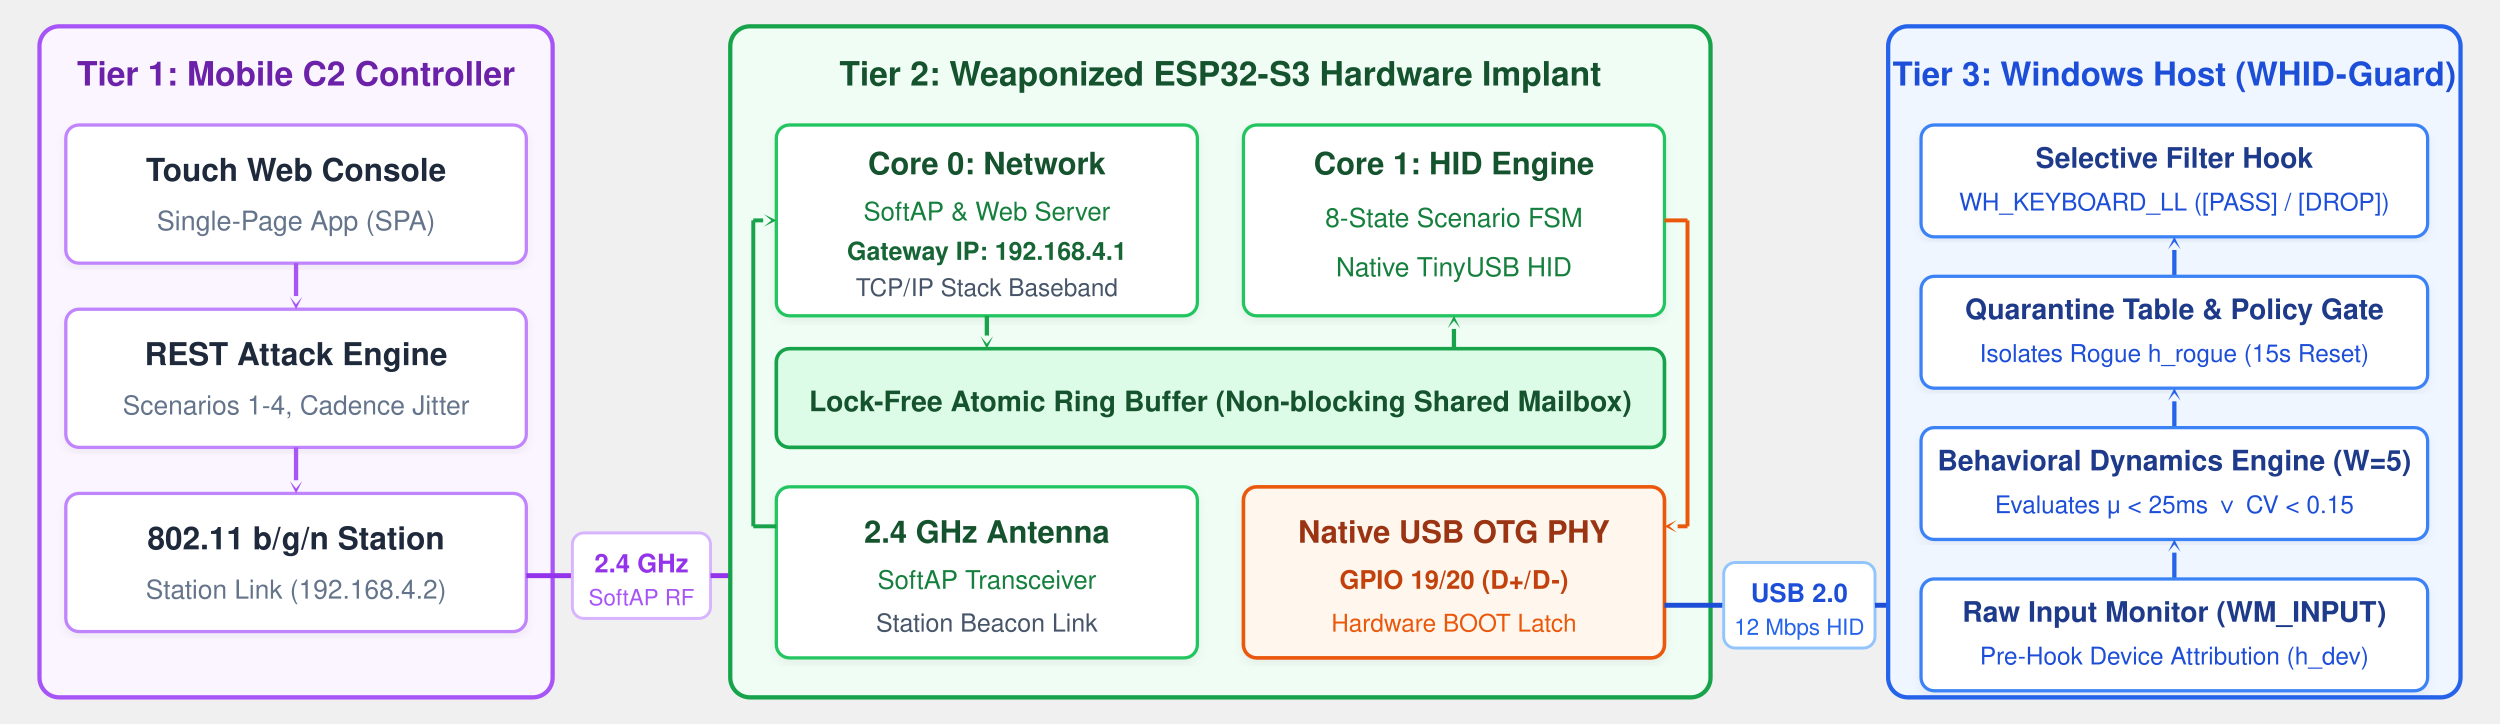
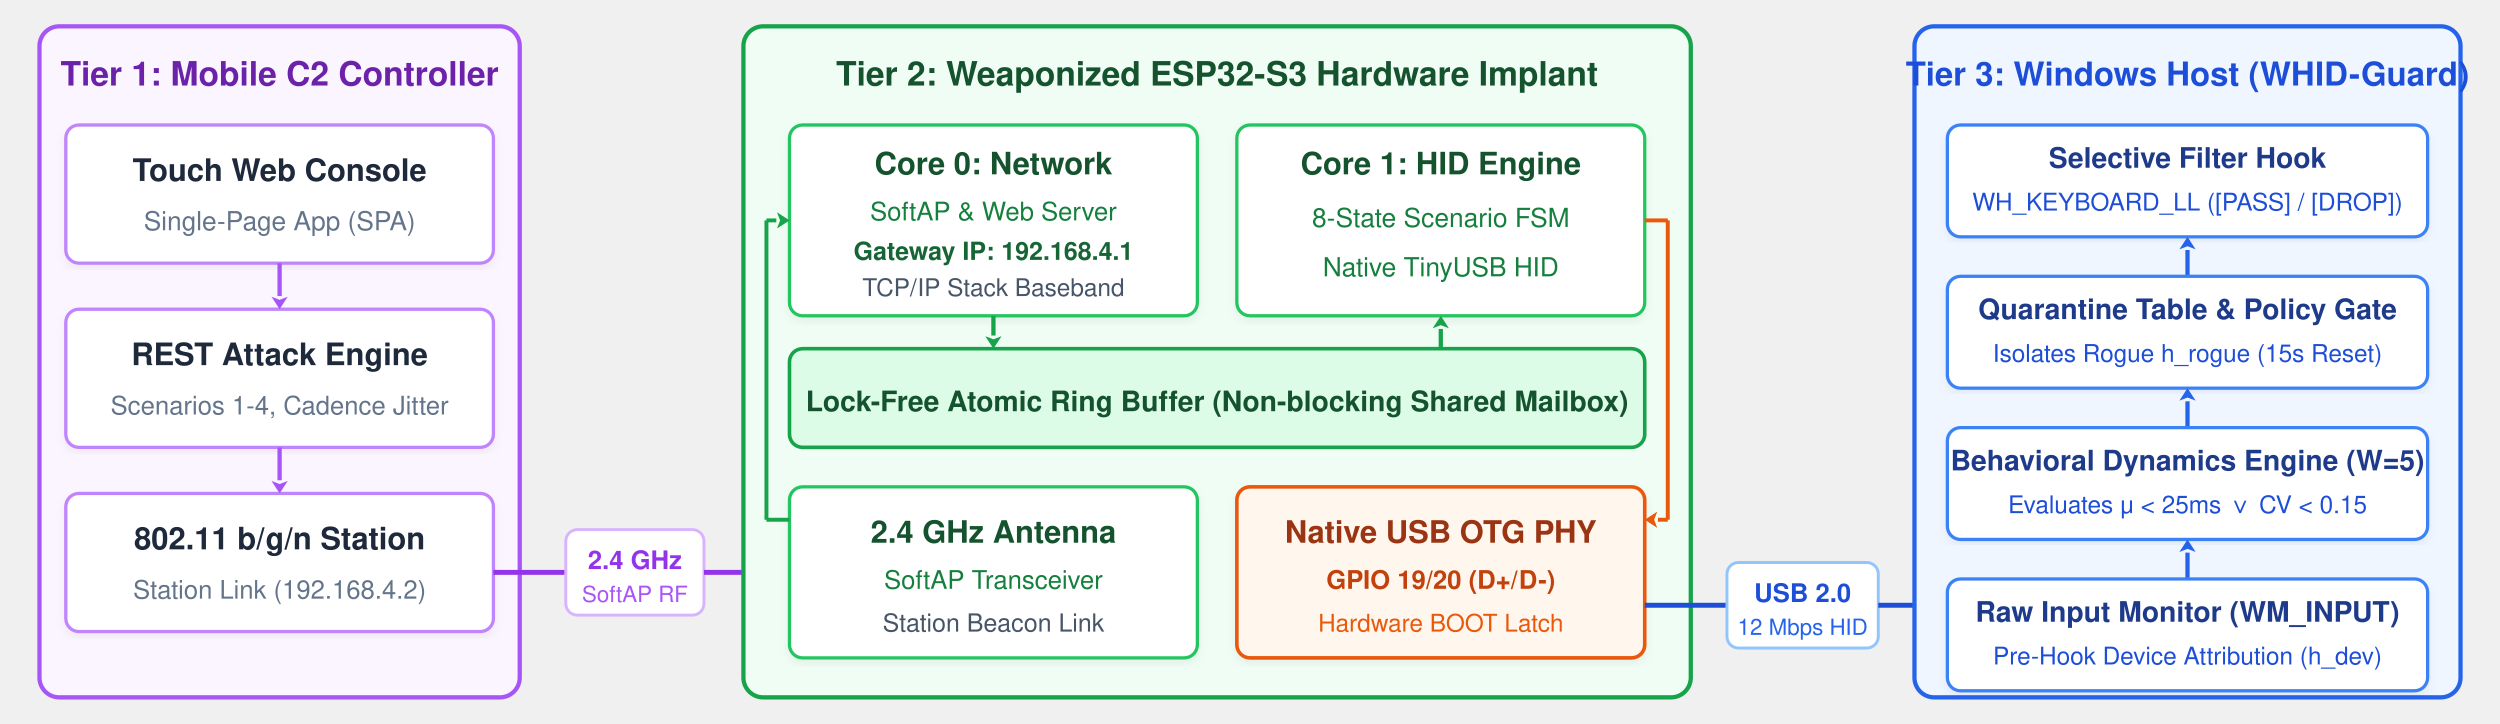
<svg xmlns="http://www.w3.org/2000/svg" viewBox="0 0 760 220" width="760" height="220" style="background:#ffffff; font-family:Helvetica, Arial, sans-serif;">
  <defs>
    <filter id="sh1" x="-5%" y="-5%" width="110%" height="110%">
      <feDropShadow dx="0" dy="1.5" stdDeviation="1.5" flood-opacity="0.05" />
    </filter>
  </defs>
-   <rect x="12" y="8" width="156" height="204" rx="6" fill="#faf5ff" stroke="#a855f7" stroke-width="1.3" />
-   <text x="90" y="26" font-size="10.2" font-weight="bold" fill="#6b21a8" text-anchor="middle">Tier 1: Mobile C2 Controller</text>
-   <rect x="20" y="38" width="140" height="42" rx="4" fill="#ffffff" stroke="#c084fc" stroke-width="1.0" filter="url(#sh1)" />
-   <text x="90" y="55" font-size="9.6" font-weight="bold" fill="#1e293b" text-anchor="middle">Touch Web Console</text>
-   <text x="90" y="70" font-size="8.2" fill="#64748b" text-anchor="middle">Single-Page App (SPA)</text>
-   <rect x="20" y="94" width="140" height="42" rx="4" fill="#ffffff" stroke="#c084fc" stroke-width="1.0" filter="url(#sh1)" />
-   <text x="90" y="111" font-size="9.6" font-weight="bold" fill="#1e293b" text-anchor="middle">REST Attack Engine</text>
-   <text x="90" y="126" font-size="8.0" fill="#64748b" text-anchor="middle">Scenarios 1-4, Cadence Jitter</text>
-   <rect x="20" y="150" width="140" height="42" rx="4" fill="#ffffff" stroke="#c084fc" stroke-width="1.0" filter="url(#sh1)" />
-   <text x="90" y="167" font-size="9.6" font-weight="bold" fill="#1e293b" text-anchor="middle">802.11 b/g/n Station</text>
-   <text x="90" y="182" font-size="8.0" fill="#64748b" text-anchor="middle">Station Link (192.168.4.2)</text>
-   <line x1="90" y1="80" x2="90" y2="90" stroke="#a855f7" stroke-width="1.3" />
-   <polygon points="90.0,94.0 88.1,90.2 90.0,92.5 91.9,90.2" fill="#a855f7" />
-   <line x1="90" y1="136" x2="90" y2="146" stroke="#a855f7" stroke-width="1.3" />
-   <polygon points="90.0,150.0 88.1,146.2 90.0,148.5 91.9,146.2" fill="#a855f7" />
-   <line x1="160" y1="175" x2="174" y2="175" stroke="#9333ea" stroke-width="1.5" />
-   <rect x="174" y="162" width="42" height="26" rx="3.5" fill="#ffffff" stroke="#d8b4fe" stroke-width="0.9" />
-   <text x="195" y="174" font-size="7.8" font-weight="bold" fill="#9333ea" text-anchor="middle">2.4 GHz</text>
-   <text x="195" y="184" font-size="6.8" fill="#a855f7" text-anchor="middle">SoftAP RF</text>
-   <line x1="216" y1="175" x2="232" y2="175" stroke="#9333ea" stroke-width="1.5" />
-   <polygon points="236.0,175.0 232.0,173.0 234.4,175.0 232.0,177.0" fill="#9333ea" />
-   <rect x="222" y="8" width="298" height="204" rx="6" fill="#f0fdf4" stroke="#16a34a" stroke-width="1.3" />
-   <text x="371" y="26" font-size="10.2" font-weight="bold" fill="#14532d" text-anchor="middle">Tier 2: Weaponized ESP32-S3 Hardware Implant</text>
-   <rect x="236" y="38" width="128" height="58" rx="4" fill="#ffffff" stroke="#22c55e" stroke-width="1.0" filter="url(#sh1)" />
-   <text x="300" y="53" font-size="9.4" font-weight="bold" fill="#14532d" text-anchor="middle">Core 0: Network</text>
-   <text x="300" y="67" font-size="7.8" fill="#15803d" text-anchor="middle">SoftAP &amp; Web Server</text>
-   <text x="300" y="79" font-size="7.6" font-weight="bold" fill="#166534" text-anchor="middle">Gateway IP: 192.168.4.1</text>
-   <text x="300" y="90" font-size="7.4" fill="#475569" text-anchor="middle">TCP/IP Stack Baseband</text>
-   <rect x="378" y="38" width="128" height="58" rx="4" fill="#ffffff" stroke="#22c55e" stroke-width="1.0" filter="url(#sh1)" />
-   <text x="442" y="53" font-size="9.4" font-weight="bold" fill="#14532d" text-anchor="middle">Core 1: HID Engine</text>
-   <text x="442" y="69" font-size="8.0" fill="#15803d" text-anchor="middle">8-State Scenario FSM</text>
-   <text x="442" y="84" font-size="8.0" fill="#15803d" text-anchor="middle">Native TinyUSB HID</text>
-   <rect x="236" y="106" width="270" height="30" rx="4" fill="#dcfce7" stroke="#16a34a" stroke-width="1.1" />
-   <text x="371" y="125" font-size="8.6" font-weight="bold" fill="#14532d" text-anchor="middle">Lock-Free Atomic Ring Buffer (Non-blocking Shared Mailbox)</text>
-   <line x1="300" y1="96" x2="300" y2="102" stroke="#16a34a" stroke-width="1.3" />
-   <polygon points="300.0,106.0 298.1,102.2 300.0,104.5 301.9,102.2" fill="#16a34a" />
-   <line x1="442" y1="106" x2="442" y2="100" stroke="#16a34a" stroke-width="1.3" />
-   <polygon points="442.0,96.0 440.1,99.8 442.0,97.5 443.9,99.8" fill="#16a34a" />
-   <rect x="236" y="148" width="128" height="52" rx="4" fill="#ffffff" stroke="#22c55e" stroke-width="1.0" filter="url(#sh1)" />
-   <text x="300" y="165" font-size="9.4" font-weight="bold" fill="#14532d" text-anchor="middle">2.4 GHz Antenna</text>
-   <text x="300" y="179" font-size="7.8" fill="#15803d" text-anchor="middle">SoftAP Transceiver</text>
-   <text x="300" y="192" font-size="7.6" fill="#475569" text-anchor="middle">Station Beacon Link</text>
-   <rect x="378" y="148" width="128" height="52" rx="4" fill="#fff7ed" stroke="#ea580c" stroke-width="1.1" filter="url(#sh1)" />
-   <text x="442" y="165" font-size="9.4" font-weight="bold" fill="#9a3412" text-anchor="middle">Native USB OTG PHY</text>
-   <text x="442" y="179" font-size="7.8" font-weight="bold" fill="#c2410c" text-anchor="middle">GPIO 19/20 (D+/D-)</text>
-   <text x="442" y="192" font-size="7.4" fill="#ea580c" text-anchor="middle">Hardware BOOT Latch</text>
-   <line x1="236" y1="160" x2="229" y2="160" stroke="#16a34a" stroke-width="1.2" />
-   <line x1="229" y1="160" x2="229" y2="67" stroke="#16a34a" stroke-width="1.2" />
-   <line x1="229" y1="67" x2="232" y2="67" stroke="#16a34a" stroke-width="1.2" />
-   <polygon points="236.0,67.0 232.2,65.1 234.5,67.0 232.2,68.9" fill="#16a34a" />
-   <line x1="506" y1="67" x2="513" y2="67" stroke="#ea580c" stroke-width="1.2" />
-   <line x1="513" y1="67" x2="513" y2="160" stroke="#ea580c" stroke-width="1.2" />
-   <line x1="513" y1="160" x2="510" y2="160" stroke="#ea580c" stroke-width="1.2" />
-   <polygon points="506.0,160.0 509.8,158.1 507.5,160.0 509.8,161.9" fill="#ea580c" />
-   <line x1="506" y1="184" x2="524" y2="184" stroke="#1d4ed8" stroke-width="1.5" />
-   <rect x="524" y="171" width="46" height="26" rx="3.5" fill="#ffffff" stroke="#93c5fd" stroke-width="0.9" />
-   <text x="547" y="183" font-size="7.8" font-weight="bold" fill="#1d4ed8" text-anchor="middle">USB 2.0</text>
-   <text x="547" y="193" font-size="6.8" fill="#2563eb" text-anchor="middle">12 Mbps HID</text>
-   <line x1="570" y1="184" x2="580" y2="184" stroke="#1d4ed8" stroke-width="1.5" />
-   <polygon points="584.0,184.0 580.0,182.0 582.4,184.0 580.0,186.0" fill="#1d4ed8" />
-   <rect x="574" y="8" width="174" height="204" rx="6" fill="#eff6ff" stroke="#2563eb" stroke-width="1.3" />
-   <text x="661" y="26" font-size="10.0" font-weight="bold" fill="#1d4ed8" text-anchor="middle">Tier 3: Windows Host (WHID-Guard)</text>
-   <rect x="584" y="38" width="154" height="34" rx="4" fill="#ffffff" stroke="#3b82f6" stroke-width="1.0" filter="url(#sh1)" />
-   <text x="661" y="51" font-size="8.6" font-weight="bold" fill="#1e3a8a" text-anchor="middle">Selective Filter Hook</text>
-   <text x="661" y="64" font-size="7.4" fill="#1d4ed8" text-anchor="middle">WH_KEYBOARD_LL ([PASS] / [DROP])</text>
-   <line x1="661" y1="84" x2="661" y2="76" stroke="#2563eb" stroke-width="1.3" />
-   <polygon points="661.0,72.0 659.1,75.8 661.0,73.5 662.9,75.8" fill="#2563eb" />
-   <rect x="584" y="84" width="154" height="34" rx="4" fill="#ffffff" stroke="#3b82f6" stroke-width="1.0" filter="url(#sh1)" />
-   <text x="661" y="97" font-size="8.6" font-weight="bold" fill="#1e3a8a" text-anchor="middle">Quarantine Table &amp; Policy Gate</text>
-   <text x="661" y="110" font-size="7.4" fill="#1d4ed8" text-anchor="middle">Isolates Rogue h_rogue (15s Reset)</text>
-   <line x1="661" y1="130" x2="661" y2="122" stroke="#2563eb" stroke-width="1.3" />
-   <polygon points="661.0,118.0 659.1,121.8 661.0,119.5 662.9,121.8" fill="#2563eb" />
-   <rect x="584" y="130" width="154" height="34" rx="4" fill="#ffffff" stroke="#3b82f6" stroke-width="1.0" filter="url(#sh1)" />
-   <text x="661" y="143" font-size="8.6" font-weight="bold" fill="#1e3a8a" text-anchor="middle">Behavioral Dynamics Engine (W=5)</text>
-   <text x="661" y="156" font-size="7.4" fill="#1d4ed8" text-anchor="middle">Evaluates μ &lt; 25ms ∨ CV &lt; 0.15</text>
-   <line x1="661" y1="176" x2="661" y2="168" stroke="#2563eb" stroke-width="1.3" />
-   <polygon points="661.0,164.0 659.1,167.8 661.0,165.5 662.9,167.8" fill="#2563eb" />
-   <rect x="584" y="176" width="154" height="34" rx="4" fill="#ffffff" stroke="#3b82f6" stroke-width="1.0" filter="url(#sh1)" />
-   <text x="661" y="189" font-size="8.6" font-weight="bold" fill="#1e3a8a" text-anchor="middle">Raw Input Monitor (WM_INPUT)</text>
-   <text x="661" y="202" font-size="7.4" fill="#1d4ed8" text-anchor="middle">Pre-Hook Device Attribution (h_dev)</text>
+   <rect x="12" y="8" width="146" height="204" rx="6" fill="#faf5ff" stroke="#a855f7" stroke-width="1.3" />
+   <text x="85" y="26" font-size="10.2" font-weight="bold" fill="#6b21a8" text-anchor="middle">Tier 1: Mobile C2 Controller</text>
+   <rect x="20" y="38" width="130" height="42" rx="4" fill="#ffffff" stroke="#c084fc" stroke-width="1.0" filter="url(#sh1)" />
+   <text x="85" y="55" font-size="9.4" font-weight="bold" fill="#1e293b" text-anchor="middle">Touch Web Console</text>
+   <text x="85" y="70" font-size="8.0" fill="#64748b" text-anchor="middle">Single-Page App (SPA)</text>
+   <rect x="20" y="94" width="130" height="42" rx="4" fill="#ffffff" stroke="#c084fc" stroke-width="1.0" filter="url(#sh1)" />
+   <text x="85" y="111" font-size="9.4" font-weight="bold" fill="#1e293b" text-anchor="middle">REST Attack Engine</text>
+   <text x="85" y="126" font-size="7.8" fill="#64748b" text-anchor="middle">Scenarios 1-4, Cadence Jitter</text>
+   <rect x="20" y="150" width="130" height="42" rx="4" fill="#ffffff" stroke="#c084fc" stroke-width="1.0" filter="url(#sh1)" />
+   <text x="85" y="167" font-size="9.4" font-weight="bold" fill="#1e293b" text-anchor="middle">802.11 b/g/n Station</text>
+   <text x="85" y="182" font-size="7.8" fill="#64748b" text-anchor="middle">Station Link (192.168.4.2)</text>
+   <line x1="85" y1="80" x2="85" y2="90" stroke="#a855f7" stroke-width="1.3" />
+   <polygon points="85,94 82.53,90.2 85,91.15 87.47,90.2" fill="#a855f7" />
+   <line x1="85" y1="136" x2="85" y2="146" stroke="#a855f7" stroke-width="1.3" />
+   <polygon points="85,150 82.53,146.2 85,147.15 87.47,146.2" fill="#a855f7" />
+   <line x1="150" y1="174" x2="172" y2="174" stroke="#9333ea" stroke-width="1.5" />
+   <rect x="172" y="161" width="42" height="26" rx="3.5" fill="#ffffff" stroke="#d8b4fe" stroke-width="0.9" />
+   <text x="193" y="173" font-size="7.8" font-weight="bold" fill="#9333ea" text-anchor="middle">2.4 GHz</text>
+   <text x="193" y="183" font-size="6.8" fill="#a855f7" text-anchor="middle">SoftAP RF</text>
+   <line x1="214" y1="174" x2="236" y2="174" stroke="#9333ea" stroke-width="1.5" />
+   <polygon points="240,174 236.0,171.4 237.0,174 236.0,176.6" fill="#9333ea" />
+   <rect x="226" y="8" width="288" height="204" rx="6" fill="#f0fdf4" stroke="#16a34a" stroke-width="1.3" />
+   <text x="370" y="26" font-size="10.2" font-weight="bold" fill="#14532d" text-anchor="middle">Tier 2: Weaponized ESP32-S3 Hardware Implant</text>
+   <rect x="240" y="38" width="124" height="58" rx="4" fill="#ffffff" stroke="#22c55e" stroke-width="1.0" filter="url(#sh1)" />
+   <text x="302" y="53" font-size="9.4" font-weight="bold" fill="#14532d" text-anchor="middle">Core 0: Network</text>
+   <text x="302" y="67" font-size="7.8" fill="#15803d" text-anchor="middle">SoftAP &amp; Web Server</text>
+   <text x="302" y="79" font-size="7.6" font-weight="bold" fill="#166534" text-anchor="middle">Gateway IP: 192.168.4.1</text>
+   <text x="302" y="90" font-size="7.4" fill="#475569" text-anchor="middle">TCP/IP Stack Baseband</text>
+   <rect x="376" y="38" width="124" height="58" rx="4" fill="#ffffff" stroke="#22c55e" stroke-width="1.0" filter="url(#sh1)" />
+   <text x="438" y="53" font-size="9.4" font-weight="bold" fill="#14532d" text-anchor="middle">Core 1: HID Engine</text>
+   <text x="438" y="69" font-size="8.0" fill="#15803d" text-anchor="middle">8-State Scenario FSM</text>
+   <text x="438" y="84" font-size="8.0" fill="#15803d" text-anchor="middle">Native TinyUSB HID</text>
+   <rect x="240" y="106" width="260" height="30" rx="4" fill="#dcfce7" stroke="#16a34a" stroke-width="1.1" />
+   <text x="370" y="125" font-size="8.6" font-weight="bold" fill="#14532d" text-anchor="middle">Lock-Free Atomic Ring Buffer (Non-blocking Shared Mailbox)</text>
+   <line x1="302" y1="96" x2="302" y2="102" stroke="#16a34a" stroke-width="1.3" />
+   <polygon points="302,106 299.53,102.2 302,103.15 304.47,102.2" fill="#16a34a" />
+   <line x1="438" y1="106" x2="438" y2="100" stroke="#16a34a" stroke-width="1.3" />
+   <polygon points="438,96 435.53,99.8 438,98.85 440.47,99.8" fill="#16a34a" />
+   <rect x="240" y="148" width="124" height="52" rx="4" fill="#ffffff" stroke="#22c55e" stroke-width="1.0" filter="url(#sh1)" />
+   <text x="302" y="165" font-size="9.4" font-weight="bold" fill="#14532d" text-anchor="middle">2.4 GHz Antenna</text>
+   <text x="302" y="179" font-size="7.8" fill="#15803d" text-anchor="middle">SoftAP Transceiver</text>
+   <text x="302" y="192" font-size="7.6" fill="#475569" text-anchor="middle">Station Beacon Link</text>
+   <rect x="376" y="148" width="124" height="52" rx="4" fill="#fff7ed" stroke="#ea580c" stroke-width="1.1" filter="url(#sh1)" />
+   <text x="438" y="165" font-size="9.4" font-weight="bold" fill="#9a3412" text-anchor="middle">Native USB OTG PHY</text>
+   <text x="438" y="179" font-size="7.8" font-weight="bold" fill="#c2410c" text-anchor="middle">GPIO 19/20 (D+/D-)</text>
+   <text x="438" y="192" font-size="7.4" fill="#ea580c" text-anchor="middle">Hardware BOOT Latch</text>
+   <line x1="240" y1="158" x2="233" y2="158" stroke="#16a34a" stroke-width="1.2" />
+   <line x1="233" y1="158" x2="233" y2="67" stroke="#16a34a" stroke-width="1.2" />
+   <line x1="233" y1="67" x2="236" y2="67" stroke="#16a34a" stroke-width="1.2" />
+   <polygon points="240,67 236.2,64.53 237.15,67 236.2,69.47" fill="#16a34a" />
+   <line x1="500" y1="67" x2="507" y2="67" stroke="#ea580c" stroke-width="1.2" />
+   <line x1="507" y1="67" x2="507" y2="158" stroke="#ea580c" stroke-width="1.2" />
+   <line x1="507" y1="158" x2="504" y2="158" stroke="#ea580c" stroke-width="1.2" />
+   <polygon points="500,158 503.8,155.53 502.85,158 503.8,160.47" fill="#ea580c" />
+   <line x1="500" y1="184" x2="525" y2="184" stroke="#1d4ed8" stroke-width="1.5" />
+   <rect x="525" y="171" width="46" height="26" rx="3.5" fill="#ffffff" stroke="#93c5fd" stroke-width="0.9" />
+   <text x="548" y="183" font-size="7.8" font-weight="bold" fill="#1d4ed8" text-anchor="middle">USB 2.0</text>
+   <text x="548" y="193" font-size="6.8" fill="#2563eb" text-anchor="middle">12 Mbps HID</text>
+   <line x1="571" y1="184" x2="588" y2="184" stroke="#1d4ed8" stroke-width="1.5" />
+   <polygon points="592,184 588.0,181.4 589.0,184 588.0,186.6" fill="#1d4ed8" />
+   <rect x="582" y="8" width="166" height="204" rx="6" fill="#eff6ff" stroke="#2563eb" stroke-width="1.3" />
+   <text x="665" y="26" font-size="10.0" font-weight="bold" fill="#1d4ed8" text-anchor="middle">Tier 3: Windows Host (WHID-Guard)</text>
+   <rect x="592" y="38" width="146" height="34" rx="4" fill="#ffffff" stroke="#3b82f6" stroke-width="1.0" filter="url(#sh1)" />
+   <text x="665" y="51" font-size="8.6" font-weight="bold" fill="#1e3a8a" text-anchor="middle">Selective Filter Hook</text>
+   <text x="665" y="64" font-size="7.4" fill="#1d4ed8" text-anchor="middle">WH_KEYBOARD_LL ([PASS] / [DROP])</text>
+   <line x1="665" y1="84" x2="665" y2="76" stroke="#2563eb" stroke-width="1.3" />
+   <polygon points="665,72 662.53,75.8 665,74.85 667.47,75.8" fill="#2563eb" />
+   <rect x="592" y="84" width="146" height="34" rx="4" fill="#ffffff" stroke="#3b82f6" stroke-width="1.0" filter="url(#sh1)" />
+   <text x="665" y="97" font-size="8.6" font-weight="bold" fill="#1e3a8a" text-anchor="middle">Quarantine Table &amp; Policy Gate</text>
+   <text x="665" y="110" font-size="7.4" fill="#1d4ed8" text-anchor="middle">Isolates Rogue h_rogue (15s Reset)</text>
+   <line x1="665" y1="130" x2="665" y2="122" stroke="#2563eb" stroke-width="1.3" />
+   <polygon points="665,118 662.53,121.8 665,120.85 667.47,121.8" fill="#2563eb" />
+   <rect x="592" y="130" width="146" height="34" rx="4" fill="#ffffff" stroke="#3b82f6" stroke-width="1.0" filter="url(#sh1)" />
+   <text x="665" y="143" font-size="8.6" font-weight="bold" fill="#1e3a8a" text-anchor="middle">Behavioral Dynamics Engine (W=5)</text>
+   <text x="665" y="156" font-size="7.4" fill="#1d4ed8" text-anchor="middle">Evaluates μ &lt; 25ms ∨ CV &lt; 0.15</text>
+   <line x1="665" y1="176" x2="665" y2="168" stroke="#2563eb" stroke-width="1.3" />
+   <polygon points="665,164 662.53,167.8 665,166.85 667.47,167.8" fill="#2563eb" />
+   <rect x="592" y="176" width="146" height="34" rx="4" fill="#ffffff" stroke="#3b82f6" stroke-width="1.0" filter="url(#sh1)" />
+   <text x="665" y="189" font-size="8.6" font-weight="bold" fill="#1e3a8a" text-anchor="middle">Raw Input Monitor (WM_INPUT)</text>
+   <text x="665" y="202" font-size="7.4" fill="#1d4ed8" text-anchor="middle">Pre-Hook Device Attribution (h_dev)</text>
</svg>
